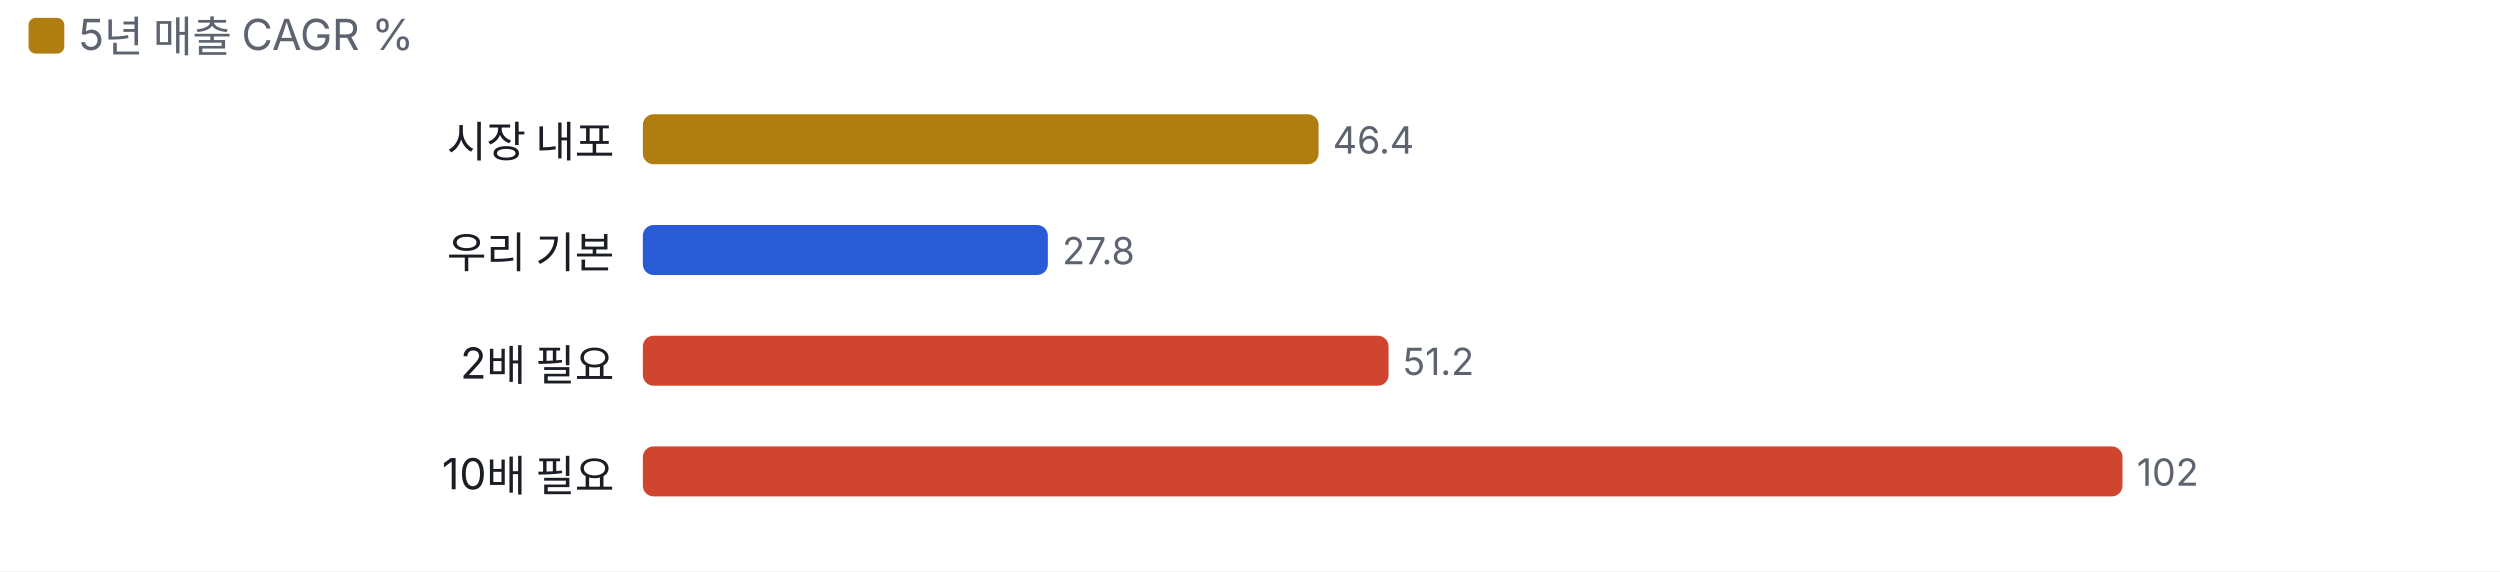
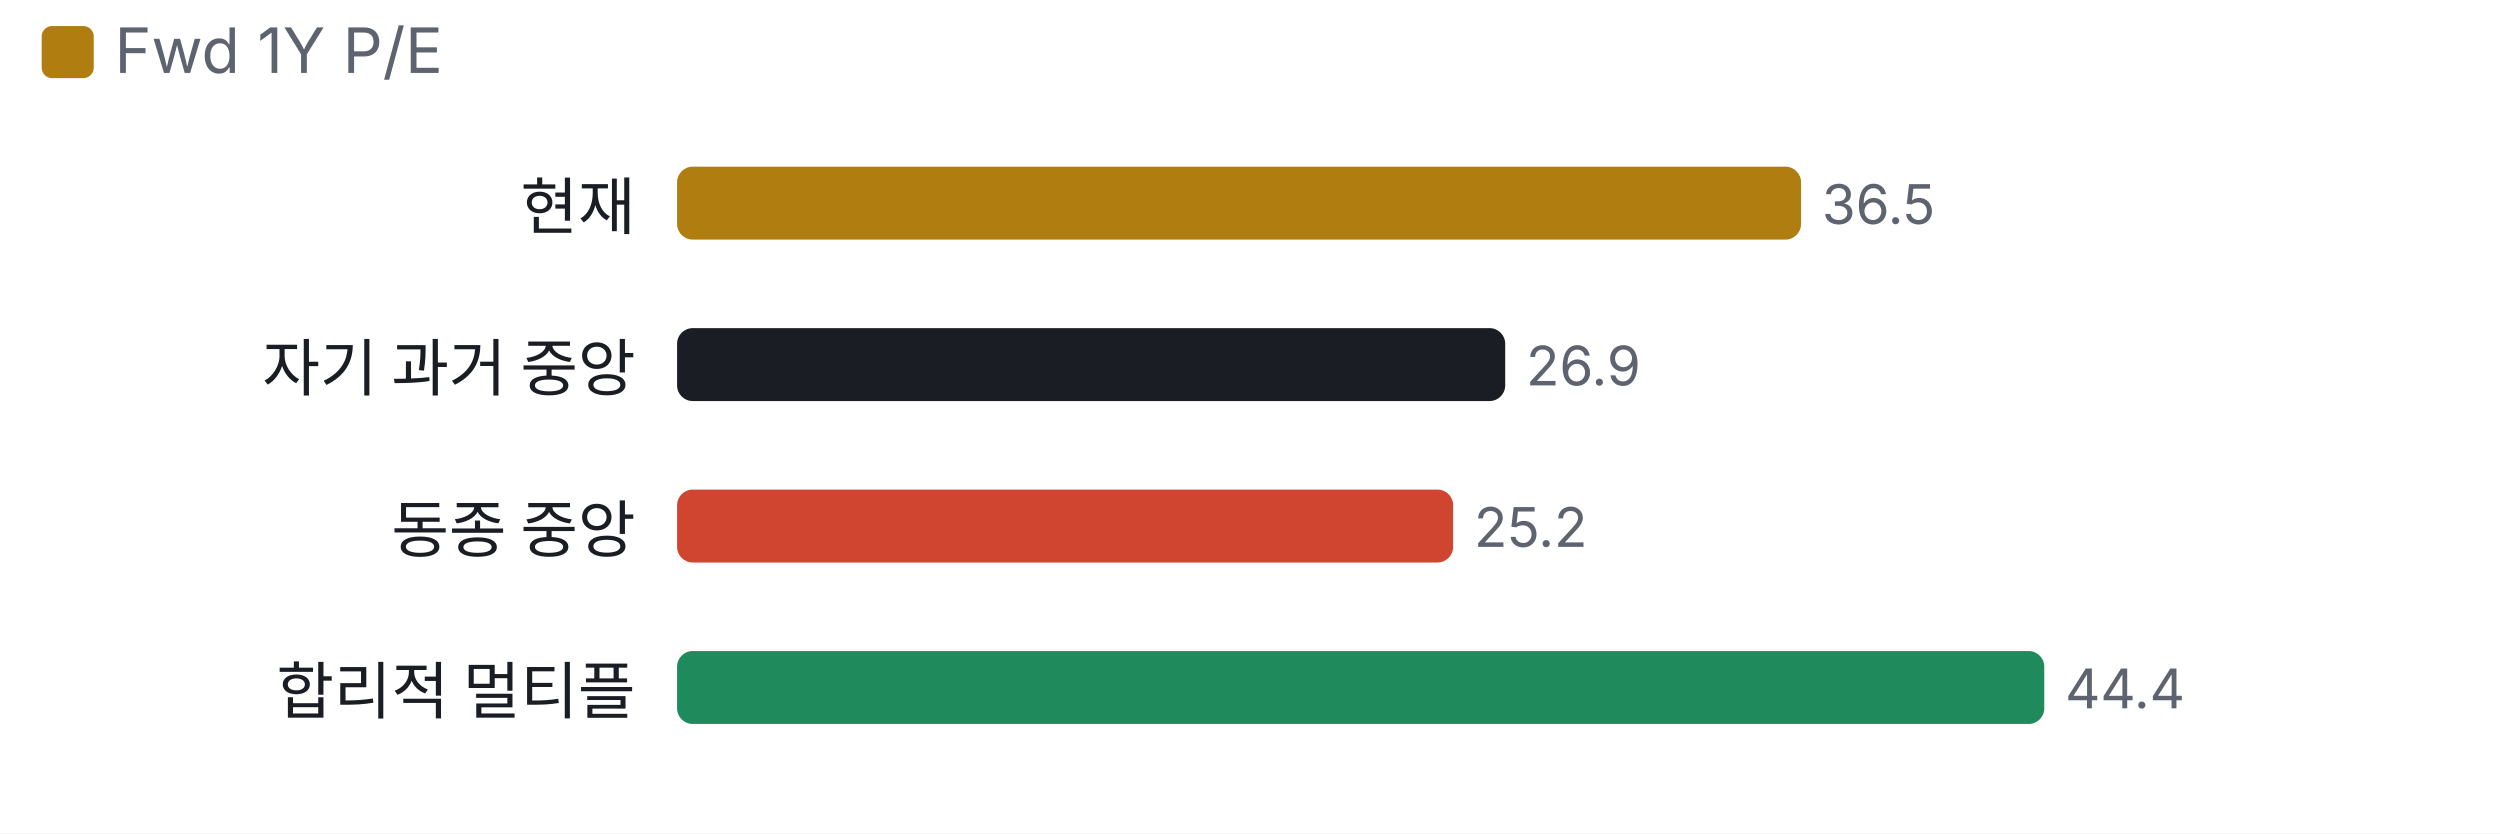
- <svg xmlns="http://www.w3.org/2000/svg" viewBox="0 0 700 160" width="700" height="160">
+ <svg xmlns="http://www.w3.org/2000/svg" viewBox="0 0 480 160" width="480" height="160">
  <style>text{fill:#5d6470;font-size:10.5px;font-family:-apple-system,'Apple SD Gothic Neo','Malgun Gothic',sans-serif}</style>
  <rect width="100%" height="100%" fill="#ffffff" />
  <rect x="8" y="5" width="10" height="10" rx="2" fill="#b07d10" />
-   <text x="22" y="14" style="font-size:12px">5년 매출 CAGR %</text>
+   <text x="22" y="14" style="font-size:12px">Fwd 1Y P/E</text>
  <g transform="translate(0,22)">
-     <text x="172" y="22" text-anchor="end" style="fill:#1a1d23;font-size:12px">시장 내포</text>
-     <rect x="180.0" y="10" width="189.2" height="14" rx="3" fill="#b07d10" />
-     <text x="373.2" y="21">46.4</text>
-     <text x="172" y="53" text-anchor="end" style="fill:#1a1d23;font-size:12px">우리 기본</text>
-     <rect x="180.0" y="41" width="113.4" height="14" rx="3" fill="#2a5bd7" />
-     <text x="297.4" y="52">27.8</text>
-     <text x="172" y="84" text-anchor="end" style="fill:#1a1d23;font-size:12px">2배 필요</text>
-     <rect x="180.0" y="72" width="208.8" height="14" rx="3" fill="#d0452f" />
-     <text x="392.8" y="83">51.2</text>
-     <text x="172" y="115" text-anchor="end" style="fill:#1a1d23;font-size:12px">10배 필요</text>
-     <rect x="180.0" y="103" width="414.3" height="14" rx="3" fill="#d0452f" />
-     <text x="598.3" y="114">102</text>
+     <text x="122" y="22" text-anchor="end" style="fill:#1a1d23;font-size:12px">현재</text>
+     <rect x="130.0" y="10" width="215.8" height="14" rx="3" fill="#b07d10" />
+     <text x="349.8" y="21">36.5</text>
+     <text x="122" y="53" text-anchor="end" style="fill:#1a1d23;font-size:12px">자기 과거 중앙</text>
+     <rect x="130.0" y="41" width="159.0" height="14" rx="3" fill="#1a1d23" />
+     <text x="293.0" y="52">26.9</text>
+     <text x="122" y="84" text-anchor="end" style="fill:#1a1d23;font-size:12px">동종 중앙</text>
+     <rect x="130.0" y="72" width="149.0" height="14" rx="3" fill="#d0452f" />
+     <text x="283.0" y="83">25.2</text>
+     <text x="122" y="115" text-anchor="end" style="fill:#1a1d23;font-size:12px">합리적 멀티플</text>
+     <rect x="130.0" y="103" width="262.5" height="14" rx="3" fill="#1f8a5b" />
+     <text x="396.5" y="114">44.4</text>
  </g>
</svg>
